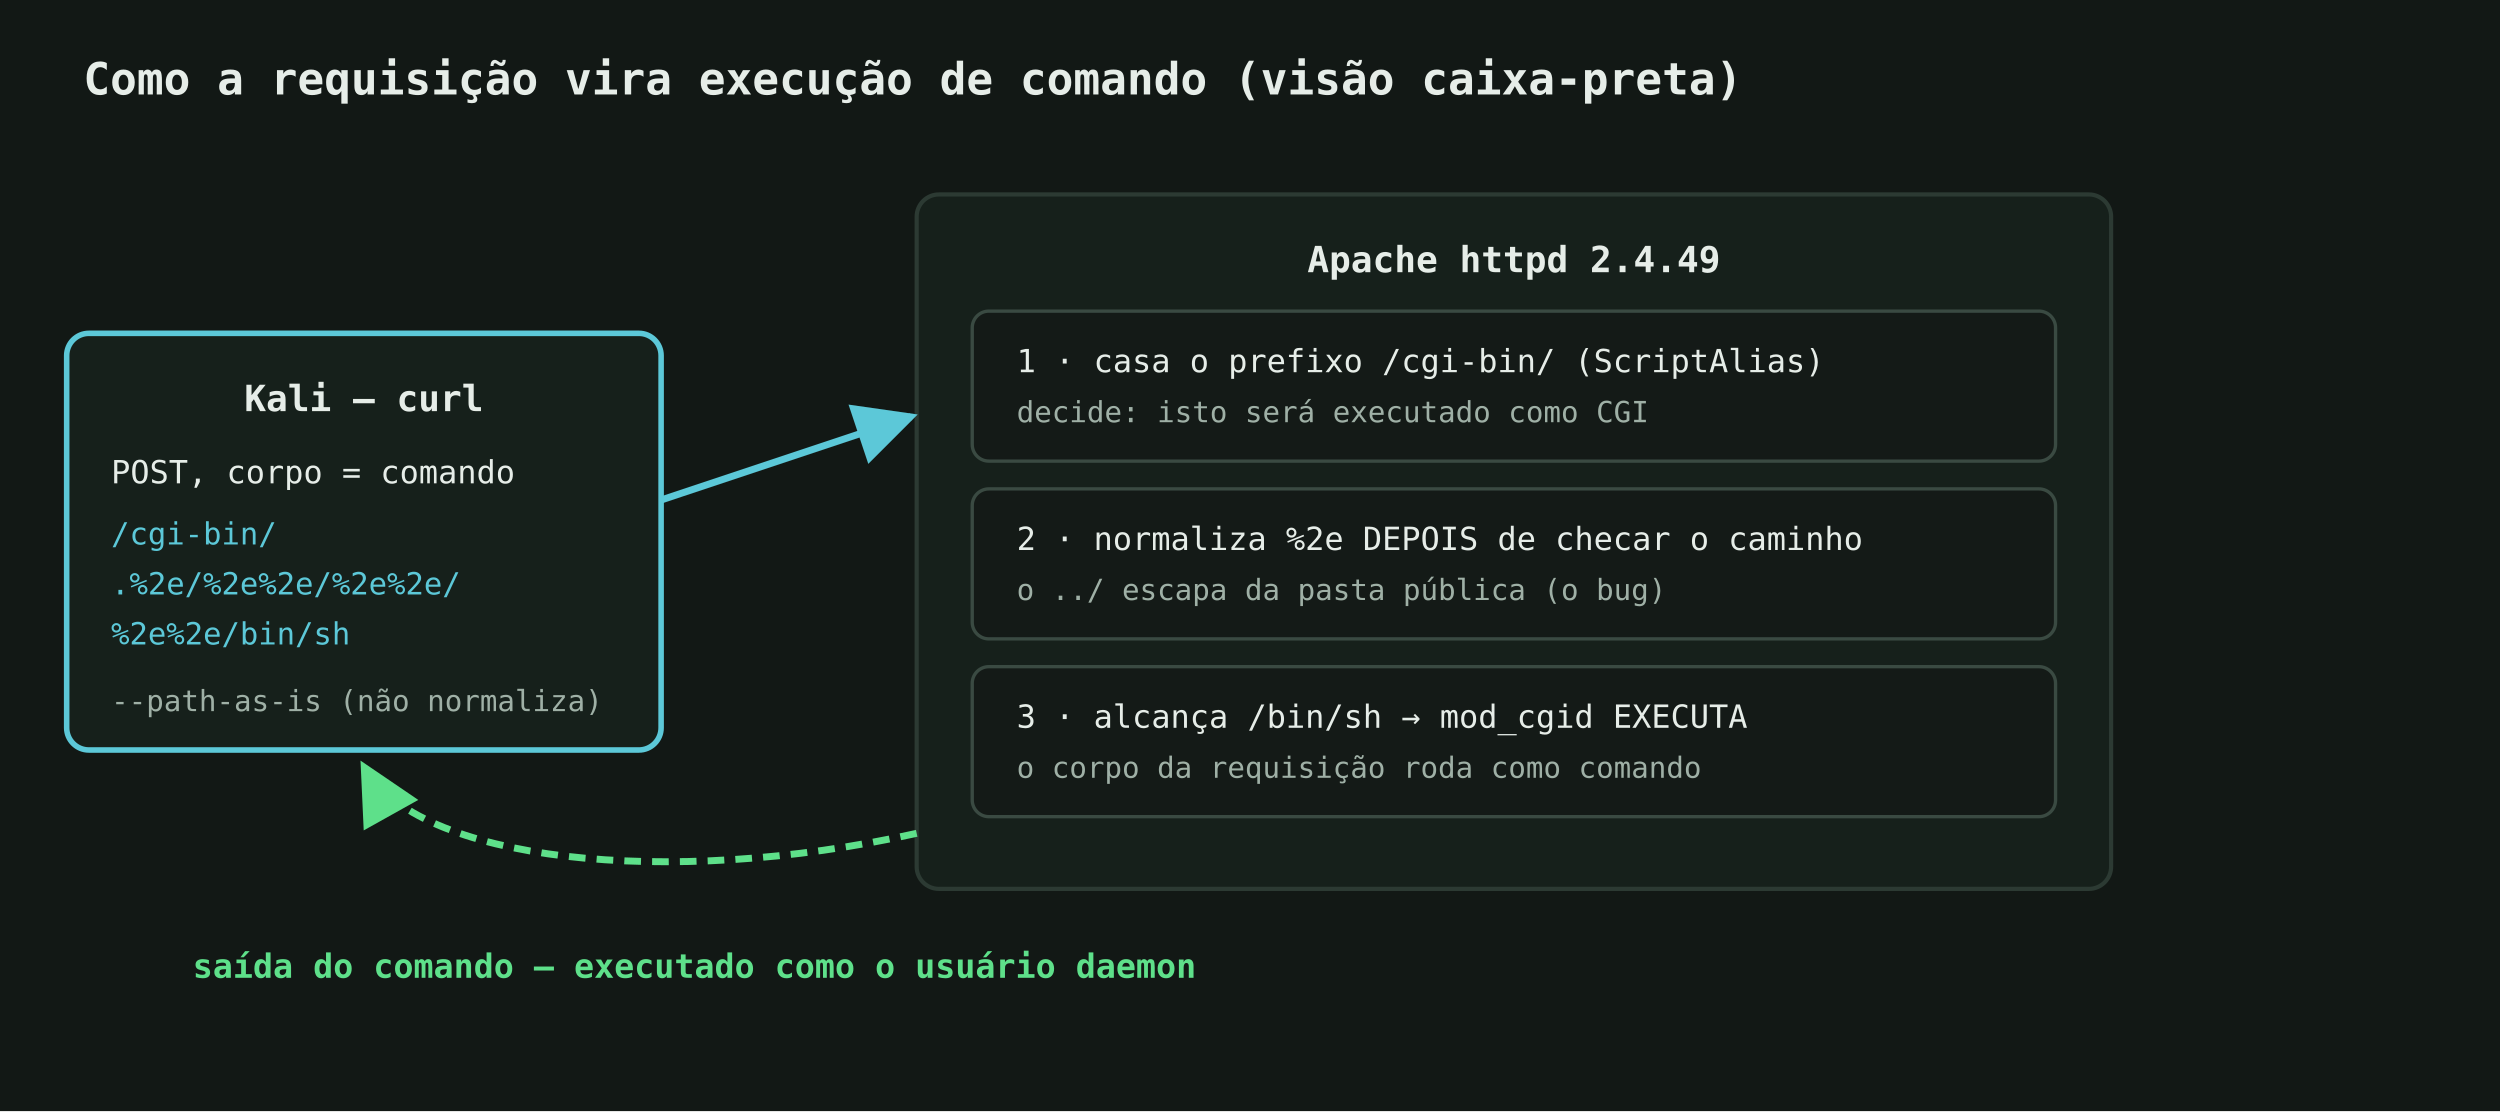
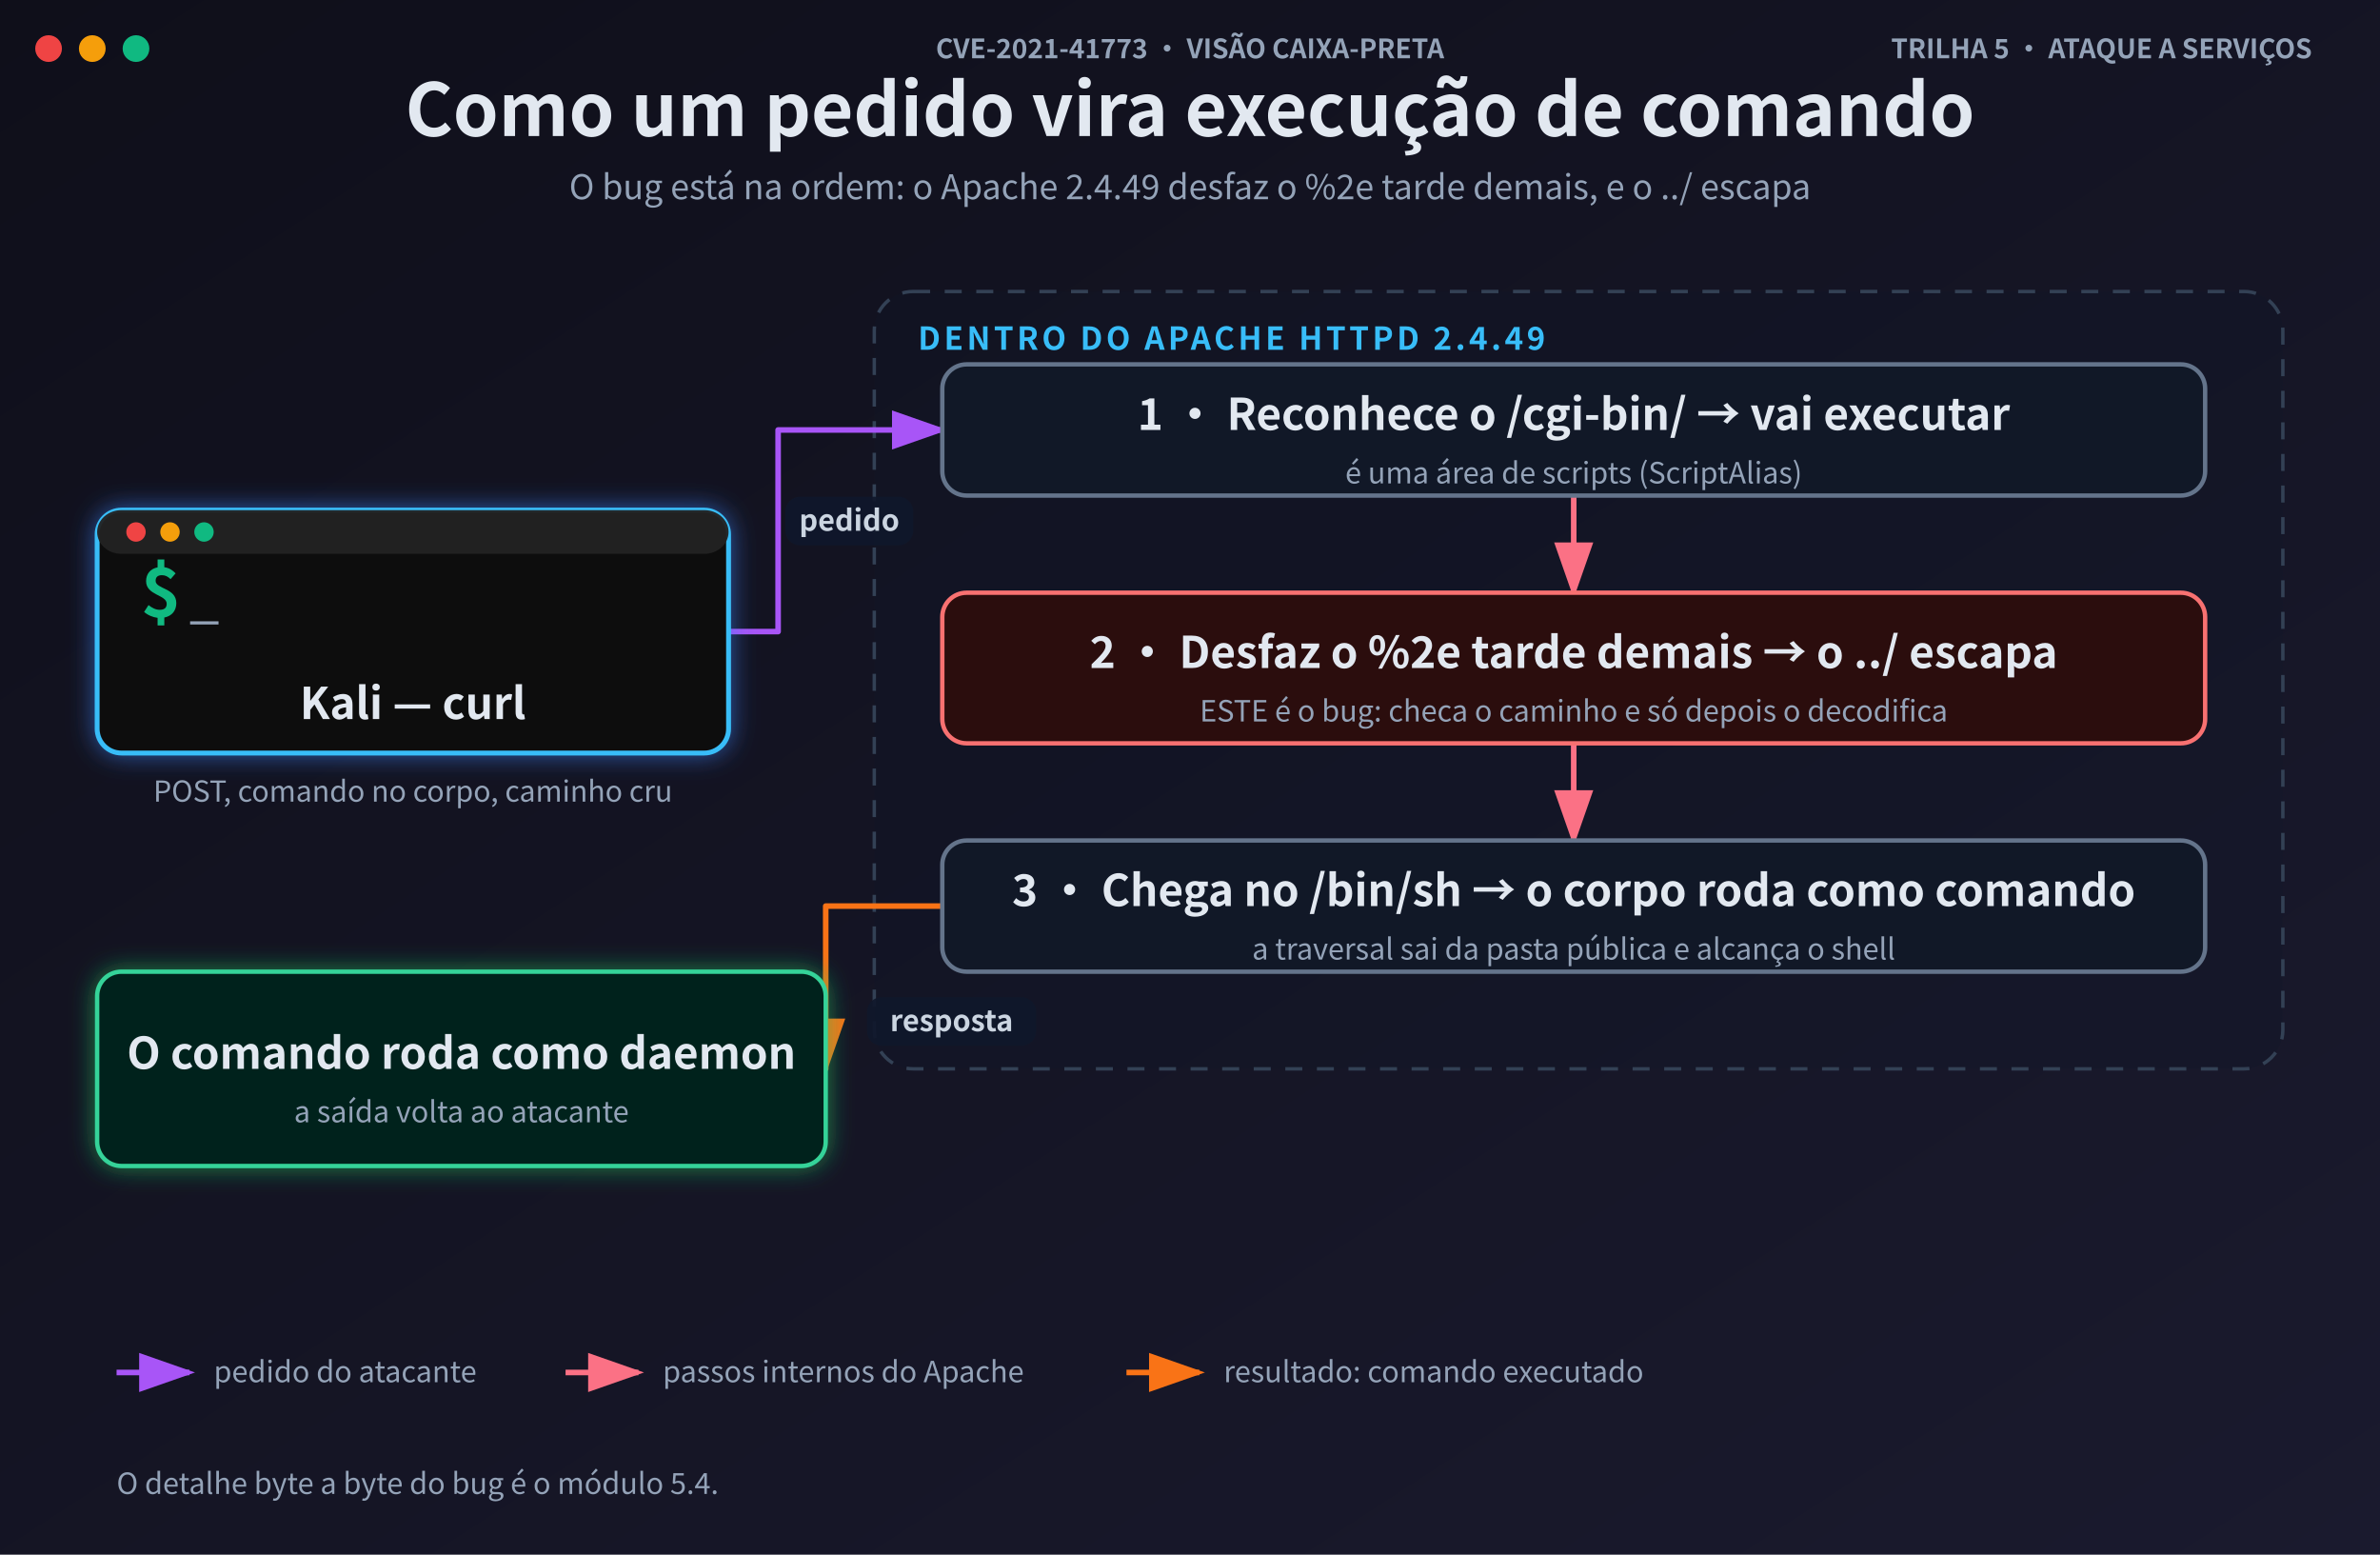
- <svg xmlns="http://www.w3.org/2000/svg" viewBox="0 0 900 400" role="img" aria-labelledby="t2 d2">
-   <style>
-     text { font-family: ui-monospace, "DejaVu Sans Mono", Menlo, Consolas, monospace; fill: #e6ede8; }
-     .t { font-size: 16px; font-weight: 700; }
-     .h { font-size: 13px; font-weight: 700; }
-     .step { font-size: 11.5px; }
-     .mono { font-size: 11px; fill: #5cc8d8; }
-     .sub { font-size: 10.5px; fill: #9fb0a6; }
-     .n { font-size: 12px; font-weight: 700; fill: #5ee08a; }
-     .box { fill: #16201b; stroke: #2c3a33; stroke-width: 1.5; }
-     .boxk { fill: #16201b; stroke: #5cc8d8; stroke-width: 2; }
-     .inner { fill: #141a17; stroke: #3a4a42; stroke-width: 1.2; }
-     .flow { stroke: #5cc8d8; stroke-width: 2.5; fill: none; marker-end: url(#ac2); }
-     .back { stroke: #5ee08a; stroke-width: 2.5; fill: none; marker-end: url(#ag2); stroke-dasharray: 6 4; }
-   </style>
+ <svg xmlns="http://www.w3.org/2000/svg" viewBox="0 0 980 640" width="980" height="640" data-generator="fireworks-tech-graph" data-schema-version="1" data-text-metrics="heuristic-v1" data-style-id="2" data-visual-theme="Dark Terminal" data-diagram-type="architecture" data-motion-scene="" data-semantic-profile="generic" data-semantic-valid="true" data-quality-profile="showcase" data-max-bends-per-edge="2" data-max-total-bends="8" data-max-route-stretch="1.35" data-max-bridged-crossings="0" data-min-node-gap="40.0" data-min-container-gutter="20.0" data-min-label-clearance="4.0" data-min-segment-length="16.0">
  <defs>
-     <marker id="ac2" markerWidth="9" markerHeight="9" refX="8" refY="4.5" orient="auto">
-       <path d="M0,0 L9,4.5 L0,9 z" fill="#5cc8d8" />
+     <marker id="arrowA" markerWidth="10" markerHeight="7" refX="9" refY="3.5" orient="auto">
+       <polygon points="0 0, 10 3.5, 0 7" fill="#a855f7" />
    </marker>
-     <marker id="ag2" markerWidth="9" markerHeight="9" refX="8" refY="4.5" orient="auto">
-       <path d="M0,0 L9,4.5 L0,9 z" fill="#5ee08a" />
+     <marker id="arrowB" markerWidth="10" markerHeight="7" refX="9" refY="3.5" orient="auto">
+       <polygon points="0 0, 10 3.5, 0 7" fill="#22c55e" />
    </marker>
+     <marker id="arrowC" markerWidth="10" markerHeight="7" refX="9" refY="3.5" orient="auto">
+       <polygon points="0 0, 10 3.5, 0 7" fill="#38bdf8" />
+     </marker>
+     <marker id="arrowE" markerWidth="10" markerHeight="7" refX="9" refY="3.5" orient="auto">
+       <polygon points="0 0, 10 3.5, 0 7" fill="#fb7185" />
+     </marker>
+     <marker id="arrowF" markerWidth="10" markerHeight="7" refX="9" refY="3.5" orient="auto">
+       <polygon points="0 0, 10 3.5, 0 7" fill="#f59e0b" />
+     </marker>
+     <marker id="arrowG" markerWidth="10" markerHeight="7" refX="9" refY="3.5" orient="auto">
+       <polygon points="0 0, 10 3.5, 0 7" fill="#f97316" />
+     </marker>
+     <marker id="arrowH" markerWidth="10" markerHeight="7" refX="9" refY="3.5" orient="auto">
+       <polygon points="0 0, 10 3.5, 0 7" fill="#94a3b8" />
+     </marker>
+     <linearGradient id="terminalGradient" x1="0%" y1="0%" x2="100%" y2="100%">
+       <stop offset="0%" stop-color="#0f0f1a" />
+       <stop offset="100%" stop-color="#1a1a2e" />
+     </linearGradient>
+     <filter id="glowBlue" x="-30%" y="-30%" width="160%" height="160%">
+       <feDropShadow dx="0" dy="0" stdDeviation="5" flood-color="#3b82f6" flood-opacity="0.65" />
+     </filter>
+     <filter id="glowPurple" x="-30%" y="-30%" width="160%" height="160%">
+       <feDropShadow dx="0" dy="0" stdDeviation="5" flood-color="#a855f7" flood-opacity="0.72" />
+     </filter>
+     <filter id="glowGreen" x="-30%" y="-30%" width="160%" height="160%">
+       <feDropShadow dx="0" dy="0" stdDeviation="5" flood-color="#22c55e" flood-opacity="0.62" />
+     </filter>
+     <filter id="glowOrange" x="-30%" y="-30%" width="160%" height="160%">
+       <feDropShadow dx="0" dy="0" stdDeviation="5" flood-color="#f97316" flood-opacity="0.62" />
+     </filter>
+     <style>
+     text { font-family: 'SF Mono', 'Fira Code', Menlo, 'Noto Sans CJK SC', 'Microsoft YaHei', 'SimHei', monospace; }
+     .title { font-size: 30px; font-weight: 700; fill: #e2e8f0; }
+     .subtitle { font-size: 14px; font-weight: 500; fill: #94a3b8; }
+     .section { font-size: 13px; font-weight: 700; fill: #38bdf8; letter-spacing: 1.4px; }
+     .section-sub { font-size: 12px; font-weight: 500; fill: #94a3b8; }
+     .node-title { font-weight: 700; fill: #e2e8f0; }
+     .node-sub { font-weight: 500; fill: #94a3b8; }
+     .node-type { font-size: 12px; font-weight: 700; fill: #94a3b8; letter-spacing: 0.08em; }
+     .arrow-label { font-size: 12px; font-weight: 600; fill: #cbd5e1; }
+     .legend { font-size: 12px; font-weight: 500; fill: #94a3b8; }
+     .footnote { font-size: 12px; font-weight: 500; fill: #94a3b8; }
+     .metric-label { font-size: 8.5px; font-weight: 700; fill: #94a3b8; text-transform: uppercase; }
+     .metric-value { font-size: 9.5px; font-weight: 700; fill: #e2e8f0; }
+     </style>
  </defs>
-   <rect width="900" height="400" fill="#121815" />
-   <text class="t" x="30" y="34">Como a requisição vira execução de comando (visão caixa-preta)</text>
-   <rect class="boxk" x="24" y="120" width="214" height="150" rx="8" />
-   <text class="h" x="131" y="148" text-anchor="middle">Kali — curl</text>
-   <text class="step" x="40" y="174">POST, corpo = comando</text>
-   <text class="mono" x="40" y="196">/cgi-bin/</text>
-   <text class="mono" x="40" y="214">.%2e/%2e%2e/%2e%2e/</text>
-   <text class="mono" x="40" y="232">%2e%2e/bin/sh</text>
-   <text class="sub" x="40" y="256">--path-as-is (não normaliza)</text>
-   <rect class="box" x="330" y="70" width="430" height="250" rx="8" />
-   <text class="h" x="545" y="98" text-anchor="middle">Apache httpd 2.4.49</text>
-   <rect class="inner" x="350" y="112" width="390" height="54" rx="6" />
-   <text class="step" x="366" y="134">1 · casa o prefixo /cgi-bin/ (ScriptAlias)</text>
-   <text class="sub" x="366" y="152">decide: isto será executado como CGI</text>
-   <rect class="inner" x="350" y="176" width="390" height="54" rx="6" />
-   <text class="step" x="366" y="198">2 · normaliza %2e DEPOIS de checar o caminho</text>
-   <text class="sub" x="366" y="216">o ../ escapa da pasta pública (o bug)</text>
-   <rect class="inner" x="350" y="240" width="390" height="54" rx="6" />
-   <text class="step" x="366" y="262">3 · alcança /bin/sh → mod_cgid EXECUTA</text>
-   <text class="sub" x="366" y="280">o corpo da requisição roda como comando</text>
-   <path class="flow" d="M238,180 L328,150" />
-   <path class="back" d="M330,300 C240,320 150,310 131,276" />
-   <text class="n" x="250" y="352" text-anchor="middle">saída do comando — executado como o usuário daemon</text>
+   <rect data-graph-role="background" width="980.0" height="640.0" fill="url(#terminalGradient)" />
+   <circle cx="20.0" cy="20" r="5.5" fill="#ef4444" />
+   <circle cx="38.0" cy="20" r="5.5" fill="#f59e0b" />
+   <circle cx="56.0" cy="20" r="5.5" fill="#10b981" />
+   <text x="490.0" y="24" text-anchor="middle" font-size="11.0" font-weight="600" fill="#94a3b8">CVE-2021-41773 · VISÃO CAIXA-PRETA</text>
+   <text x="952.0" y="24" text-anchor="end" font-size="11.0" font-weight="600" fill="#94a3b8">TRILHA 5 · ATAQUE A SERVIÇOS</text>
+   <text x="490.0" y="56" text-anchor="middle" class="title">Como um pedido vira execução de comando</text>
+   <text x="490.0" y="82" text-anchor="middle" class="subtitle">O bug está na ordem: o Apache 2.4.49 desfaz o %2e tarde demais, e o ../ escapa</text>
+   <g id="apache" data-graph-role="container" data-container-id="apache" data-semantic-role="boundary" data-graph-bounds="360,120,940,440">
+     <rect data-graph-role="container" x="360.0" y="120.0" width="580.0" height="320.0" rx="16.0" fill="rgba(15,23,42,0.28)" stroke="#334155" stroke-width="1.4" stroke-dasharray="7 6" />
+     <text x="378.0" y="144.0" class="section">DENTRO DO APACHE HTTPD 2.4.49</text>
+     <rect id="apache-header" data-graph-role="reserved" data-reserved-kind="container-header" x="368" y="126" width="230.46" height="30" fill="none" stroke="none" />
+   </g>
+   <path id="r1" data-graph-role="edge" data-edge-id="r1" data-source="kali" data-target="p1" data-edge-kind="flow" data-topic-id="" data-flow="control" data-motion-role="" data-motion-stage="" data-motion-order="" data-protocol="" data-via="" data-critical-path-id="" data-critical-hop="" data-critical-hops="" data-critical="false" data-bends="2" data-route-stretch="1.0" data-bridges="" d="M 300,260 L 320.4,260 L 320.4,177 L 388,177" fill="none" stroke="#a855f7" stroke-width="2.3" stroke-linecap="round" stroke-linejoin="round" marker-end="url(#arrowA)" />
+   <path id="r2" data-graph-role="edge" data-edge-id="r2" data-source="p1" data-target="p2" data-edge-kind="flow" data-topic-id="" data-flow="data" data-motion-role="" data-motion-stage="" data-motion-order="" data-protocol="" data-via="" data-critical-path-id="" data-critical-hop="" data-critical-hops="" data-critical="false" data-bends="0" data-route-stretch="1.0" data-bridges="" d="M 648,204 L 648,244" fill="none" stroke="#fb7185" stroke-width="2.3" stroke-linecap="round" stroke-linejoin="round" marker-end="url(#arrowE)" />
+   <path id="r3" data-graph-role="edge" data-edge-id="r3" data-source="p2" data-target="p3" data-edge-kind="flow" data-topic-id="" data-flow="data" data-motion-role="" data-motion-stage="" data-motion-order="" data-protocol="" data-via="" data-critical-path-id="" data-critical-hop="" data-critical-hops="" data-critical="false" data-bends="0" data-route-stretch="1.0" data-bridges="" d="M 648,306 L 648,346" fill="none" stroke="#fb7185" stroke-width="2.3" stroke-linecap="round" stroke-linejoin="round" marker-end="url(#arrowE)" />
+   <path id="r4" data-graph-role="edge" data-edge-id="r4" data-source="p3" data-target="result" data-edge-kind="flow" data-topic-id="" data-flow="feedback" data-motion-role="" data-motion-stage="" data-motion-order="" data-protocol="" data-via="" data-critical-path-id="" data-critical-hop="" data-critical-hops="" data-critical="false" data-bends="1" data-route-stretch="1.0" data-bridges="" d="M 388,373 L 340,373 L 340,440 L 340,440" fill="none" stroke="#f97316" stroke-width="2.3" stroke-linecap="round" stroke-linejoin="round" marker-end="url(#arrowG)" />
+   <g id="node-kali" data-graph-role="node" data-node-id="kali" data-semantic-role="terminal" data-motion-role="" data-motion-stage="" data-motion-order="" data-parent="" data-deployment-id="" data-topic-id="" data-span-id="" data-station-order="" data-status="" data-start-ms="" data-duration-ms="" data-parent-span="" data-graph-bounds="40,210,300,310">
+     <rect x="40.0" y="210.0" width="260.0" height="100.0" rx="10.0" fill="#111111" stroke="#38bdf8" stroke-width="2.0" filter="url(#glowBlue)" />
+     <rect x="40.0" y="210.0" width="260.0" height="18" rx="10.0" fill="#222222" opacity="0.95" />
+     <circle cx="56.0" cy="219.0" r="4" fill="#ef4444" />
+     <circle cx="70.0" cy="219.0" r="4" fill="#f59e0b" />
+     <circle cx="84.0" cy="219.0" r="4" fill="#10b981" />
+     <text x="58.0" y="254.0" font-size="28" font-weight="700" fill="#10b981">$</text>
+     <text x="78.0" y="254.0" font-size="22" font-weight="500" fill="#94a3b8">_</text>
+     <text data-text-role="title" data-full-text="Kali — curl" data-text-max-width="236.0" x="170.0" y="296.0" text-anchor="middle" class="node-title" font-size="18">Kali — curl</text>
+     <text data-text-role="subtitle" data-full-text="POST, comando no corpo, caminho cru" data-text-max-width="236.0" x="170.0" y="330.0" text-anchor="middle" class="node-sub" font-size="11.86">POST, comando no corpo, caminho cru</text>
+   </g>
+   <g id="node-p1" data-graph-role="node" data-node-id="p1" data-semantic-role="rect" data-motion-role="" data-motion-stage="" data-motion-order="" data-parent="" data-deployment-id="" data-topic-id="" data-span-id="" data-station-order="" data-status="" data-start-ms="" data-duration-ms="" data-parent-span="" data-graph-bounds="388,150,908,204">
+     <rect x="388.0" y="150.0" width="520.0" height="54.0" rx="10.0" fill="#111827" stroke="#64748b" stroke-width="1.8" />
+     <text data-text-role="title" data-full-text="1 · Reconhece o /cgi-bin/ → vai executar" data-text-max-width="496.0" x="648.0" y="177.0" text-anchor="middle" class="node-title" font-size="18">1 · Reconhece o /cgi-bin/ → vai executar</text>
+     <text data-text-role="subtitle" data-full-text="é uma área de scripts (ScriptAlias)" data-text-max-width="496.0" x="648.0" y="199.0" text-anchor="middle" class="node-sub" font-size="12">é uma área de scripts (ScriptAlias)</text>
+   </g>
+   <g id="node-p2" data-graph-role="node" data-node-id="p2" data-semantic-role="rect" data-motion-role="" data-motion-stage="" data-motion-order="" data-parent="" data-deployment-id="" data-topic-id="" data-span-id="" data-station-order="" data-status="" data-start-ms="" data-duration-ms="" data-parent-span="" data-graph-bounds="388,244,908,306">
+     <rect x="388.0" y="244.0" width="520.0" height="62.0" rx="10.0" fill="#2b0d0d" stroke="#f87171" stroke-width="1.8" />
+     <text data-text-role="title" data-full-text="2 · Desfaz o %2e tarde demais → o ../ escapa" data-text-max-width="496.0" x="648.0" y="275.0" text-anchor="middle" class="node-title" font-size="18">2 · Desfaz o %2e tarde demais → o ../ escapa</text>
+     <text data-text-role="subtitle" data-full-text="ESTE é o bug: checa o caminho e só depois o decodifica" data-text-max-width="496.0" x="648.0" y="297.0" text-anchor="middle" class="node-sub" font-size="12">ESTE é o bug: checa o caminho e só depois o decodifica</text>
+   </g>
+   <g id="node-p3" data-graph-role="node" data-node-id="p3" data-semantic-role="rect" data-motion-role="" data-motion-stage="" data-motion-order="" data-parent="" data-deployment-id="" data-topic-id="" data-span-id="" data-station-order="" data-status="" data-start-ms="" data-duration-ms="" data-parent-span="" data-graph-bounds="388,346,908,400">
+     <rect x="388.0" y="346.0" width="520.0" height="54.0" rx="10.0" fill="#111827" stroke="#64748b" stroke-width="1.8" />
+     <text data-text-role="title" data-full-text="3 · Chega no /bin/sh → o corpo roda como comando" data-text-max-width="496.0" x="648.0" y="373.0" text-anchor="middle" class="node-title" font-size="18">3 · Chega no /bin/sh → o corpo roda como comando</text>
+     <text data-text-role="subtitle" data-full-text="a traversal sai da pasta pública e alcança o shell" data-text-max-width="496.0" x="648.0" y="395.0" text-anchor="middle" class="node-sub" font-size="12">a traversal sai da pasta pública e alcança o shell</text>
+   </g>
+   <g id="node-result" data-graph-role="node" data-node-id="result" data-semantic-role="rect" data-motion-role="" data-motion-stage="" data-motion-order="" data-parent="" data-deployment-id="" data-topic-id="" data-span-id="" data-station-order="" data-status="" data-start-ms="" data-duration-ms="" data-parent-span="" data-graph-bounds="40,400,340,480">
+     <rect x="40.0" y="400.0" width="300.0" height="80.0" rx="10.0" fill="#06241a" stroke="#34d399" stroke-width="1.8" filter="url(#glowGreen)" />
+     <text data-text-role="title" data-full-text="O comando roda como daemon" data-text-max-width="276.0" x="190.0" y="440.0" text-anchor="middle" class="node-title" font-size="17.99">O comando roda como daemon</text>
+     <text data-text-role="subtitle" data-full-text="a saída volta ao atacante" data-text-max-width="276.0" x="190.0" y="462.0" text-anchor="middle" class="node-sub" font-size="12">a saída volta ao atacante</text>
+   </g>
+   <g id="r1-label" data-graph-role="label" data-owner="r1" data-graph-bounds="323.4,204.5,376.04,224.5">
+     <rect x="323.4" y="204.5" width="52.64" height="20" rx="6" fill="#0f172a" opacity="0.92" />
+     <text x="349.72" y="218.5" text-anchor="middle" class="arrow-label">pedido</text>
+   </g>
+   <g id="r4-label" data-graph-role="label" data-owner="r4" data-graph-bounds="357,410.5,426.68,430.5">
+     <rect x="357.0" y="410.5" width="69.68" height="20" rx="6" fill="#0f172a" opacity="0.92" />
+     <text x="391.84" y="424.5" text-anchor="middle" class="arrow-label">resposta</text>
+   </g>
+   <g id="legend" data-graph-role="legend">
+     <rect id="legend-zone" data-graph-role="reserved" data-reserved-kind="legend" x="38" y="551" width="669.2" height="46" rx="10" fill="none" stroke="none" />
+     <line data-graph-role="decoration" x1="48.0" y1="565.0" x2="78.0" y2="565.0" stroke="#a855f7" stroke-width="2.3" marker-end="url(#arrowA)" />
+     <text data-graph-role="decoration" x="88.0" y="569.0" class="legend">pedido do atacante</text>
+     <line data-graph-role="decoration" x1="232.88" y1="565.0" x2="262.88" y2="565.0" stroke="#fb7185" stroke-width="2.3" marker-end="url(#arrowE)" />
+     <text data-graph-role="decoration" x="272.88" y="569.0" class="legend">passos internos do Apache</text>
+     <line data-graph-role="decoration" x1="463.84" y1="565.0" x2="493.84" y2="565.0" stroke="#f97316" stroke-width="2.3" marker-end="url(#arrowG)" />
+     <text data-graph-role="decoration" x="503.84" y="569.0" class="legend">resultado: comando executado</text>
+   </g>
+   <g id="footer" data-graph-role="reserved" data-graph-bounds="48,603,356,619">
+     <text x="48.0" y="615.0" class="footnote">O detalhe byte a byte do bug é o módulo 5.4.</text>
+   </g>
</svg>
